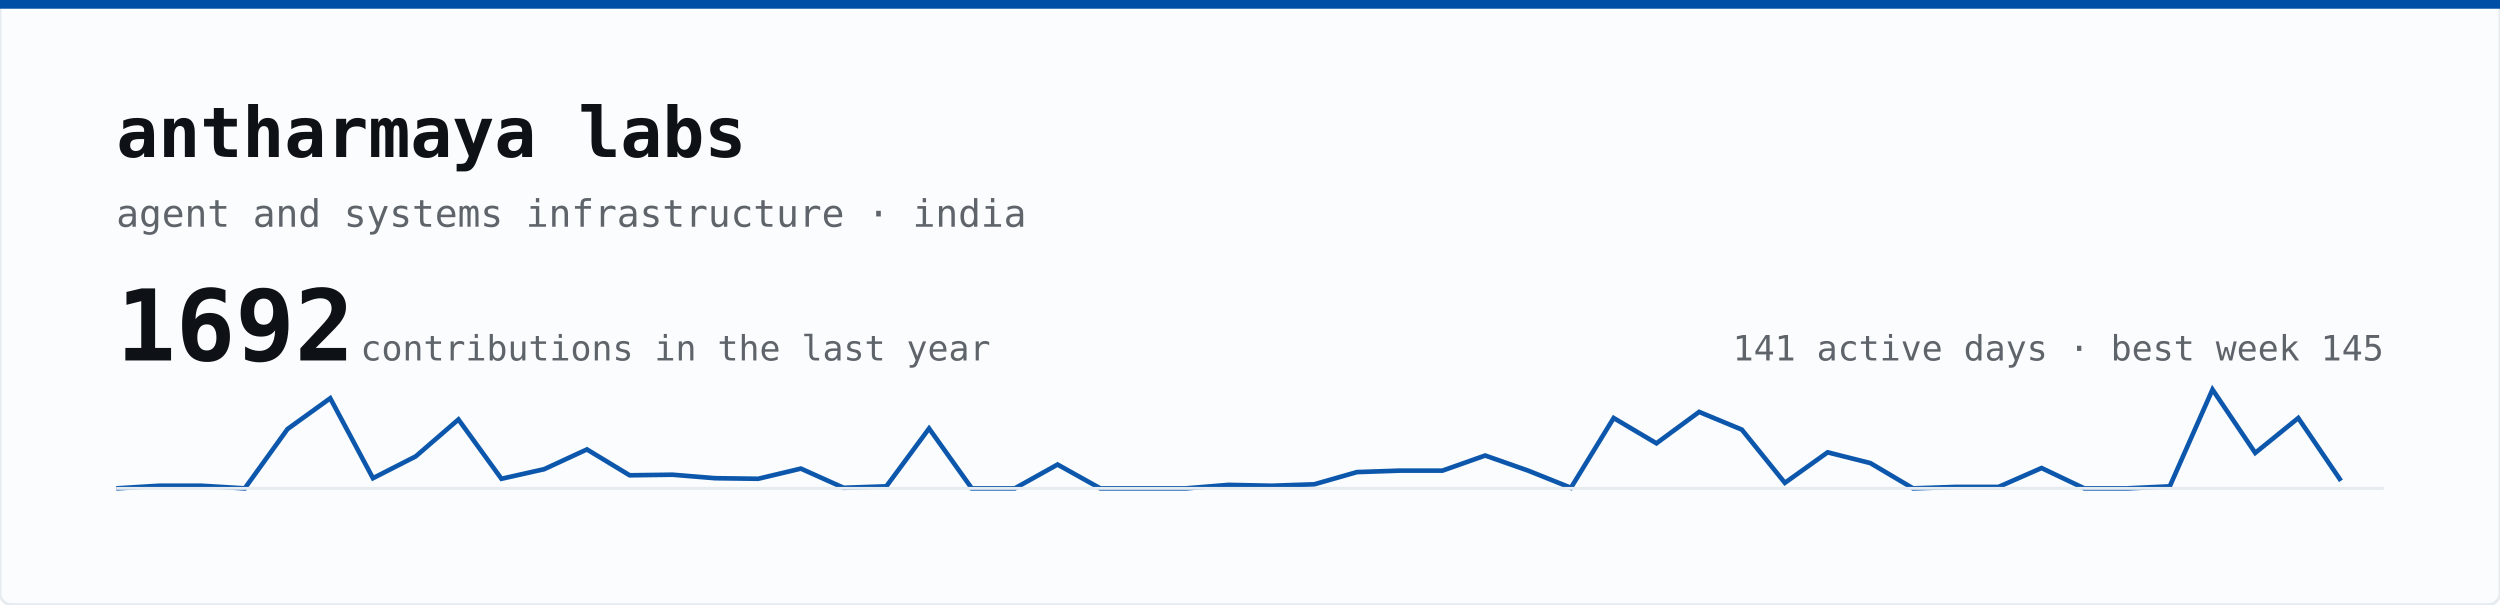
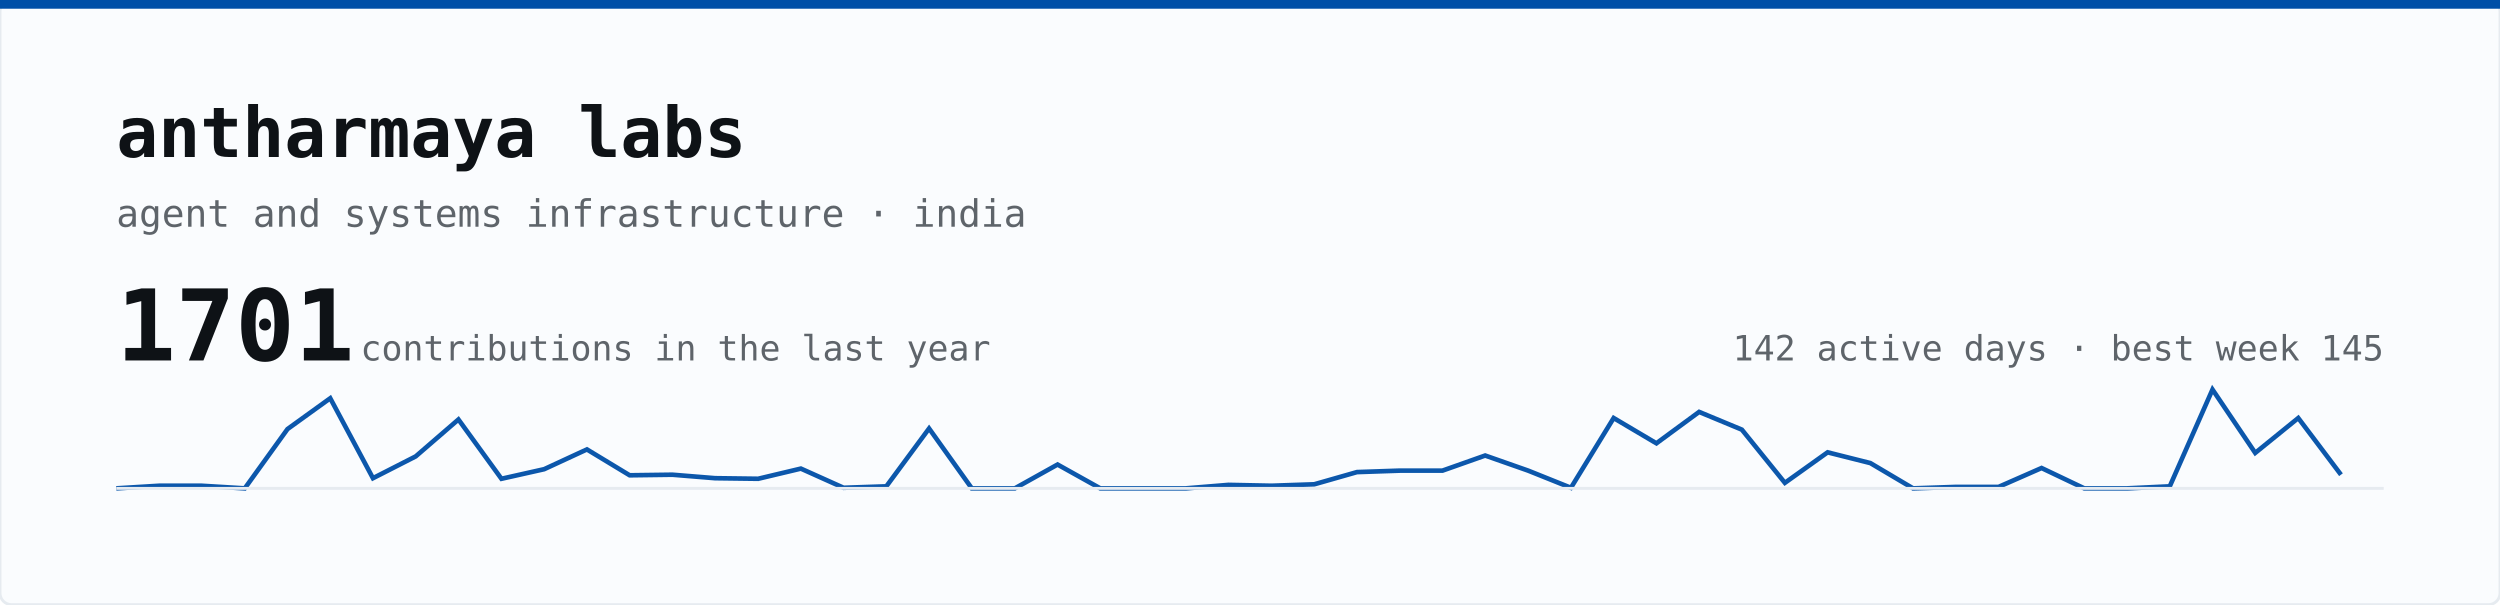
- <svg xmlns="http://www.w3.org/2000/svg" width="860" height="208" viewBox="0 0 860 208" role="img" aria-label="antharmaya labs. 1692 contributions in the last year.">
+ <svg xmlns="http://www.w3.org/2000/svg" width="860" height="208" viewBox="0 0 860 208" role="img" aria-label="antharmaya labs. 1701 contributions in the last year.">
  <rect width="860" height="208" rx="4" fill="#fafcfe" stroke="#e6ebf0" stroke-width="1" />
  <rect width="860" height="3" fill="#004fa7" />
  <text x="40" y="54" font-family="ui-monospace,SFMono-Regular,'SF Mono','JetBrains Mono',Menlo,Consolas,'DejaVu Sans Mono',monospace" font-size="24" font-weight="700" fill="#0e1216">antharmaya labs</text>
  <text x="40" y="78" font-family="ui-monospace,SFMono-Regular,'SF Mono','JetBrains Mono',Menlo,Consolas,'DejaVu Sans Mono',monospace" font-size="13" fill="#5e646a">agent and systems infrastructure · india</text>
-   <text x="40" y="124" font-family="ui-monospace,SFMono-Regular,'SF Mono','JetBrains Mono',Menlo,Consolas,'DejaVu Sans Mono',monospace" font-size="34" font-weight="700" fill="#0e1216">1692</text>
+   <text x="40" y="124" font-family="ui-monospace,SFMono-Regular,'SF Mono','JetBrains Mono',Menlo,Consolas,'DejaVu Sans Mono',monospace" font-size="34" font-weight="700" fill="#0e1216">1701</text>
  <text x="124" y="124" font-family="ui-monospace,SFMono-Regular,'SF Mono','JetBrains Mono',Menlo,Consolas,'DejaVu Sans Mono',monospace" font-size="12" fill="#5e646a">contributions in the last year</text>
-   <text x="820" y="124" font-family="ui-monospace,SFMono-Regular,'SF Mono','JetBrains Mono',Menlo,Consolas,'DejaVu Sans Mono',monospace" font-size="12" fill="#5e646a" text-anchor="end">141 active days  ·  best week 145</text>
-   <polyline points="40.0,168.0 54.7,167.1 69.4,167.1 84.2,168.0 98.9,147.6 113.6,137.0 128.3,164.5 143.0,157.0 157.7,144.3 172.5,164.7 187.2,161.4 201.9,154.6 216.6,163.5 231.3,163.3 246.0,164.5 260.8,164.7 275.5,161.2 290.2,167.8 304.9,167.3 319.6,147.4 334.3,168.0 349.1,168.0 363.8,159.8 378.5,168.0 393.2,168.0 407.9,168.0 422.6,166.8 437.4,167.1 452.1,166.6 466.8,162.4 481.5,161.9 496.2,161.9 510.9,156.7 525.7,161.9 540.4,167.8 555.1,143.8 569.8,152.5 584.5,141.7 599.2,147.8 614.0,166.1 628.7,155.6 643.4,159.3 658.1,168.0 672.8,167.5 687.5,167.5 702.3,161.0 717.0,168.0 731.7,168.0 746.4,167.3 761.1,134.0 775.8,155.8 790.6,143.8 805.3,165.4" fill="none" stroke="#004fa7" stroke-width="1.6" opacity="0.95" />
+   <text x="820" y="124" font-family="ui-monospace,SFMono-Regular,'SF Mono','JetBrains Mono',Menlo,Consolas,'DejaVu Sans Mono',monospace" font-size="12" fill="#5e646a" text-anchor="end">142 active days  ·  best week 145</text>
+   <polyline points="40.0,168.0 54.7,167.1 69.4,167.1 84.2,168.0 98.9,147.6 113.6,137.0 128.3,164.5 143.0,157.0 157.7,144.3 172.5,164.7 187.2,161.4 201.9,154.6 216.6,163.5 231.3,163.3 246.0,164.5 260.8,164.7 275.5,161.2 290.2,167.8 304.9,167.3 319.6,147.4 334.3,168.0 349.1,168.0 363.8,159.8 378.5,168.0 393.2,168.0 407.9,168.0 422.6,166.8 437.4,167.1 452.1,166.6 466.8,162.4 481.5,161.9 496.2,161.9 510.9,156.7 525.7,161.9 540.4,167.8 555.1,143.8 569.8,152.5 584.5,141.7 599.2,147.8 614.0,166.1 628.7,155.6 643.4,159.3 658.1,168.0 672.8,167.5 687.5,167.5 702.3,161.0 717.0,168.0 731.7,168.0 746.4,167.3 761.1,134.0 775.8,155.8 790.6,143.8 805.3,163.3" fill="none" stroke="#004fa7" stroke-width="1.6" opacity="0.95" />
  <line x1="40" y1="168" x2="820" y2="168" stroke="#e6ebf0" stroke-width="1" />
</svg>
